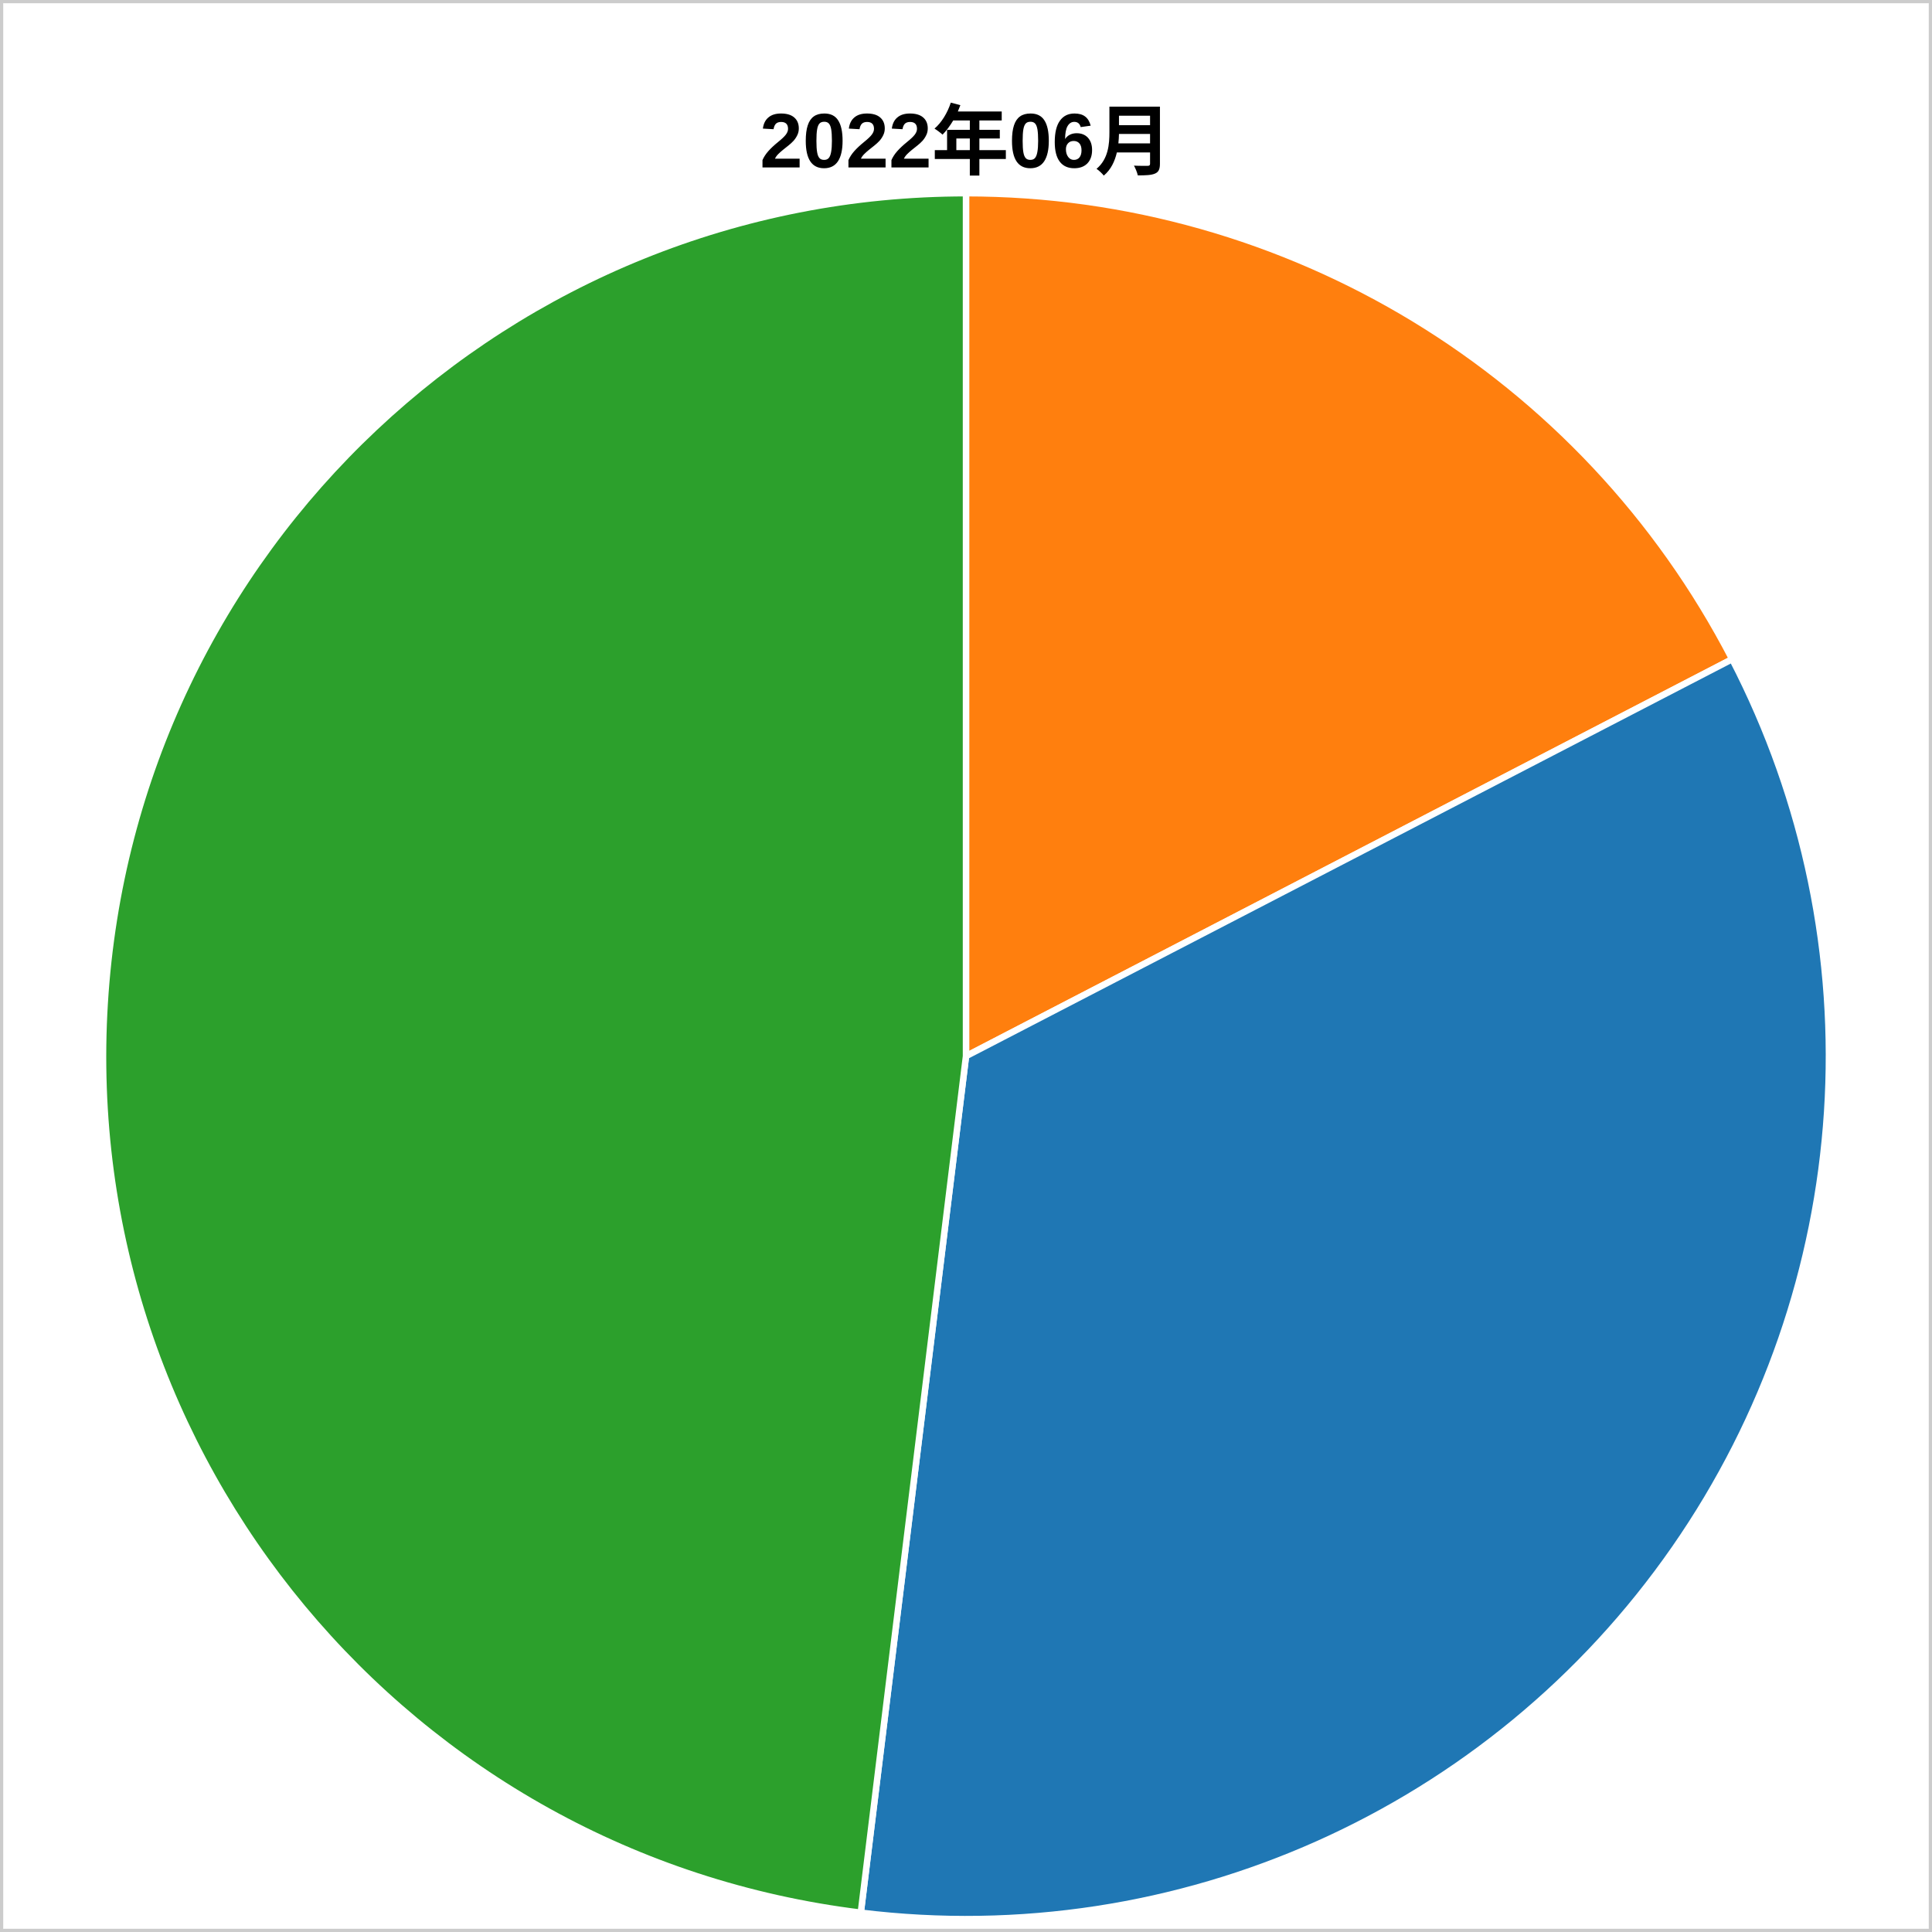
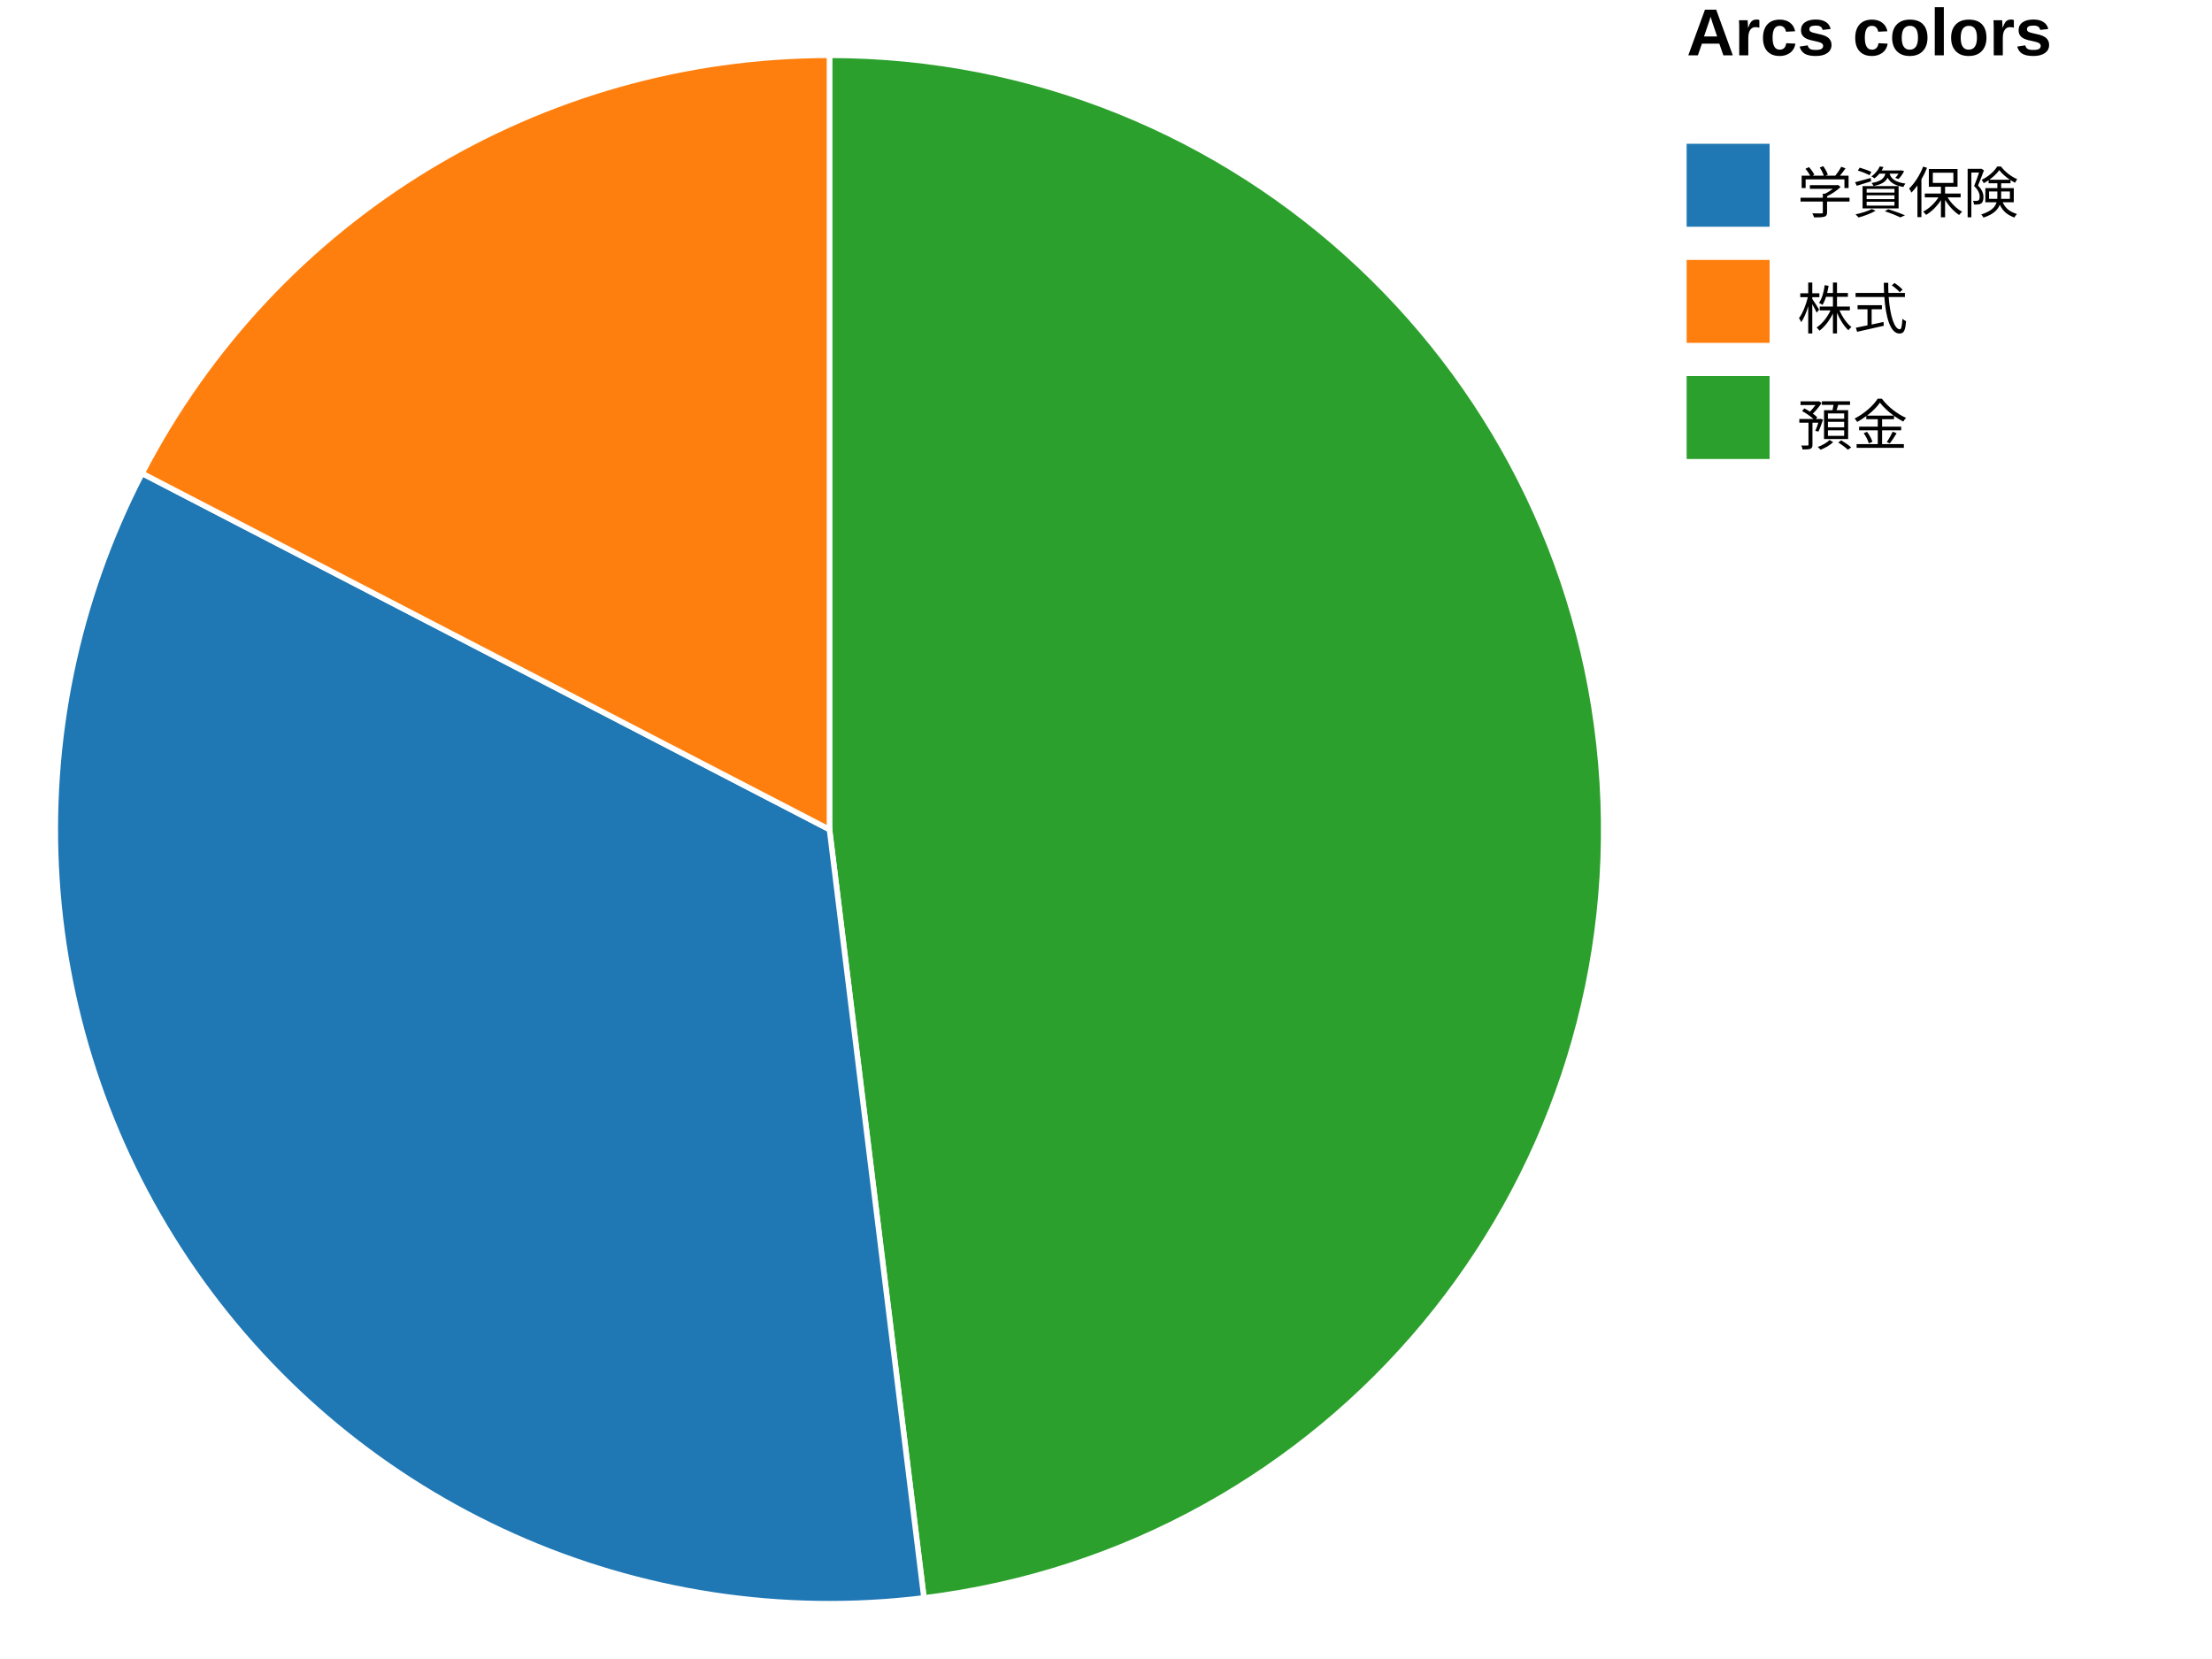
- <svg xmlns="http://www.w3.org/2000/svg" width="300" height="300">
-   <rect width="300" height="300" x="0" y="0" fill="#FFFFFF" id="backgorund" />
+ <svg xmlns="http://www.w3.org/2000/svg" width="400" height="300">
+   <rect width="400" height="300" x="0" y="0" fill="#FFFFFF" id="backgorund" />
  <g id="viz">
    <g transform="translate(0,0)">
-       <g id="pie" transform="translate(150,164)">
-         <path fill="#ff7f0e" stroke="#FFFFFF" d="M8.205133554287266e-15,-134A134,134,0,0,1,118.978,-61.645L0,0Z" />
-         <path fill="#1f77b4" stroke="#FFFFFF" d="M118.978,-61.645A134,134,0,0,1,-16.337,133L0,0Z" />
-         <path fill="#2ca02c" stroke="#FFFFFF" d="M-16.337,133A134,134,0,0,1,-1.4363130890267857e-13,-134L0,0Z" />
+       <g id="pie" transform="translate(150,150)">
+         <path fill="#2ca02c" stroke="#FFFFFF" d="M8.572527594031473e-15,-140A140,140,0,0,1,17.08,138.954L0,0Z" />
+         <path fill="#1f77b4" stroke="#FFFFFF" d="M17.08,138.954A140,140,0,0,1,-124.308,-64.401L0,0Z" />
+         <path fill="#ff7f0e" stroke="#FFFFFF" d="M-124.308,-64.401A140,140,0,0,1,9.862739597592311e-14,-140L0,0Z" />
      </g>
-       <text y="26" x="150" style="font-family: Arial, sans-serif; font-size: 12px; fill: black; font-weight: bold; dominant-baseline: auto; text-anchor: middle;">2022年06月</text>
    </g>
  </g>
-   <g id="grid">
-     <rect x="0" y="0" width="300" height="300" fill="none" stroke="#ccc" />
+   <g id="legend" transform="translate(300,10)">
+     <g transform="translate(5,0)">
+       <g class="legendColor" transform="translate(0,0)">
+         <g class="legendCells" transform="translate(0,16)">
+           <g class="cell" transform="translate(0, 0)">
+             <rect class="swatch" height="15" width="15" style="fill: rgb(31, 119, 180);" />
+             <text class="label" transform="translate( 20, 12.5)" font-family="&quot;Arial&quot;, sans-serif" font-size="10px">
+               <tspan x="0" dy="0em">学資保険</tspan>
+             </text>
+           </g>
+           <g class="cell" transform="translate(0, 21)">
+             <rect class="swatch" height="15" width="15" style="fill: rgb(255, 127, 14);" />
+             <text class="label" transform="translate( 20, 12.5)" font-family="&quot;Arial&quot;, sans-serif" font-size="10px">
+               <tspan x="0" dy="0em">株式</tspan>
+             </text>
+           </g>
+           <g class="cell" transform="translate(0, 42)">
+             <rect class="swatch" height="15" width="15" style="fill: rgb(44, 160, 44);" />
+             <text class="label" transform="translate( 20, 12.5)" font-family="&quot;Arial&quot;, sans-serif" font-size="10px">
+               <tspan x="0" dy="0em">預金</tspan>
+             </text>
+           </g>
+         </g>
+         <text class="legendTitle" font-family="&quot;Arial&quot;, sans-serif" font-size="12px" font-weight="bold">
+           <tspan x="0" dy="0em">Arcs colors</tspan>
+         </text>
+       </g>
+     </g>
  </g>
</svg>
